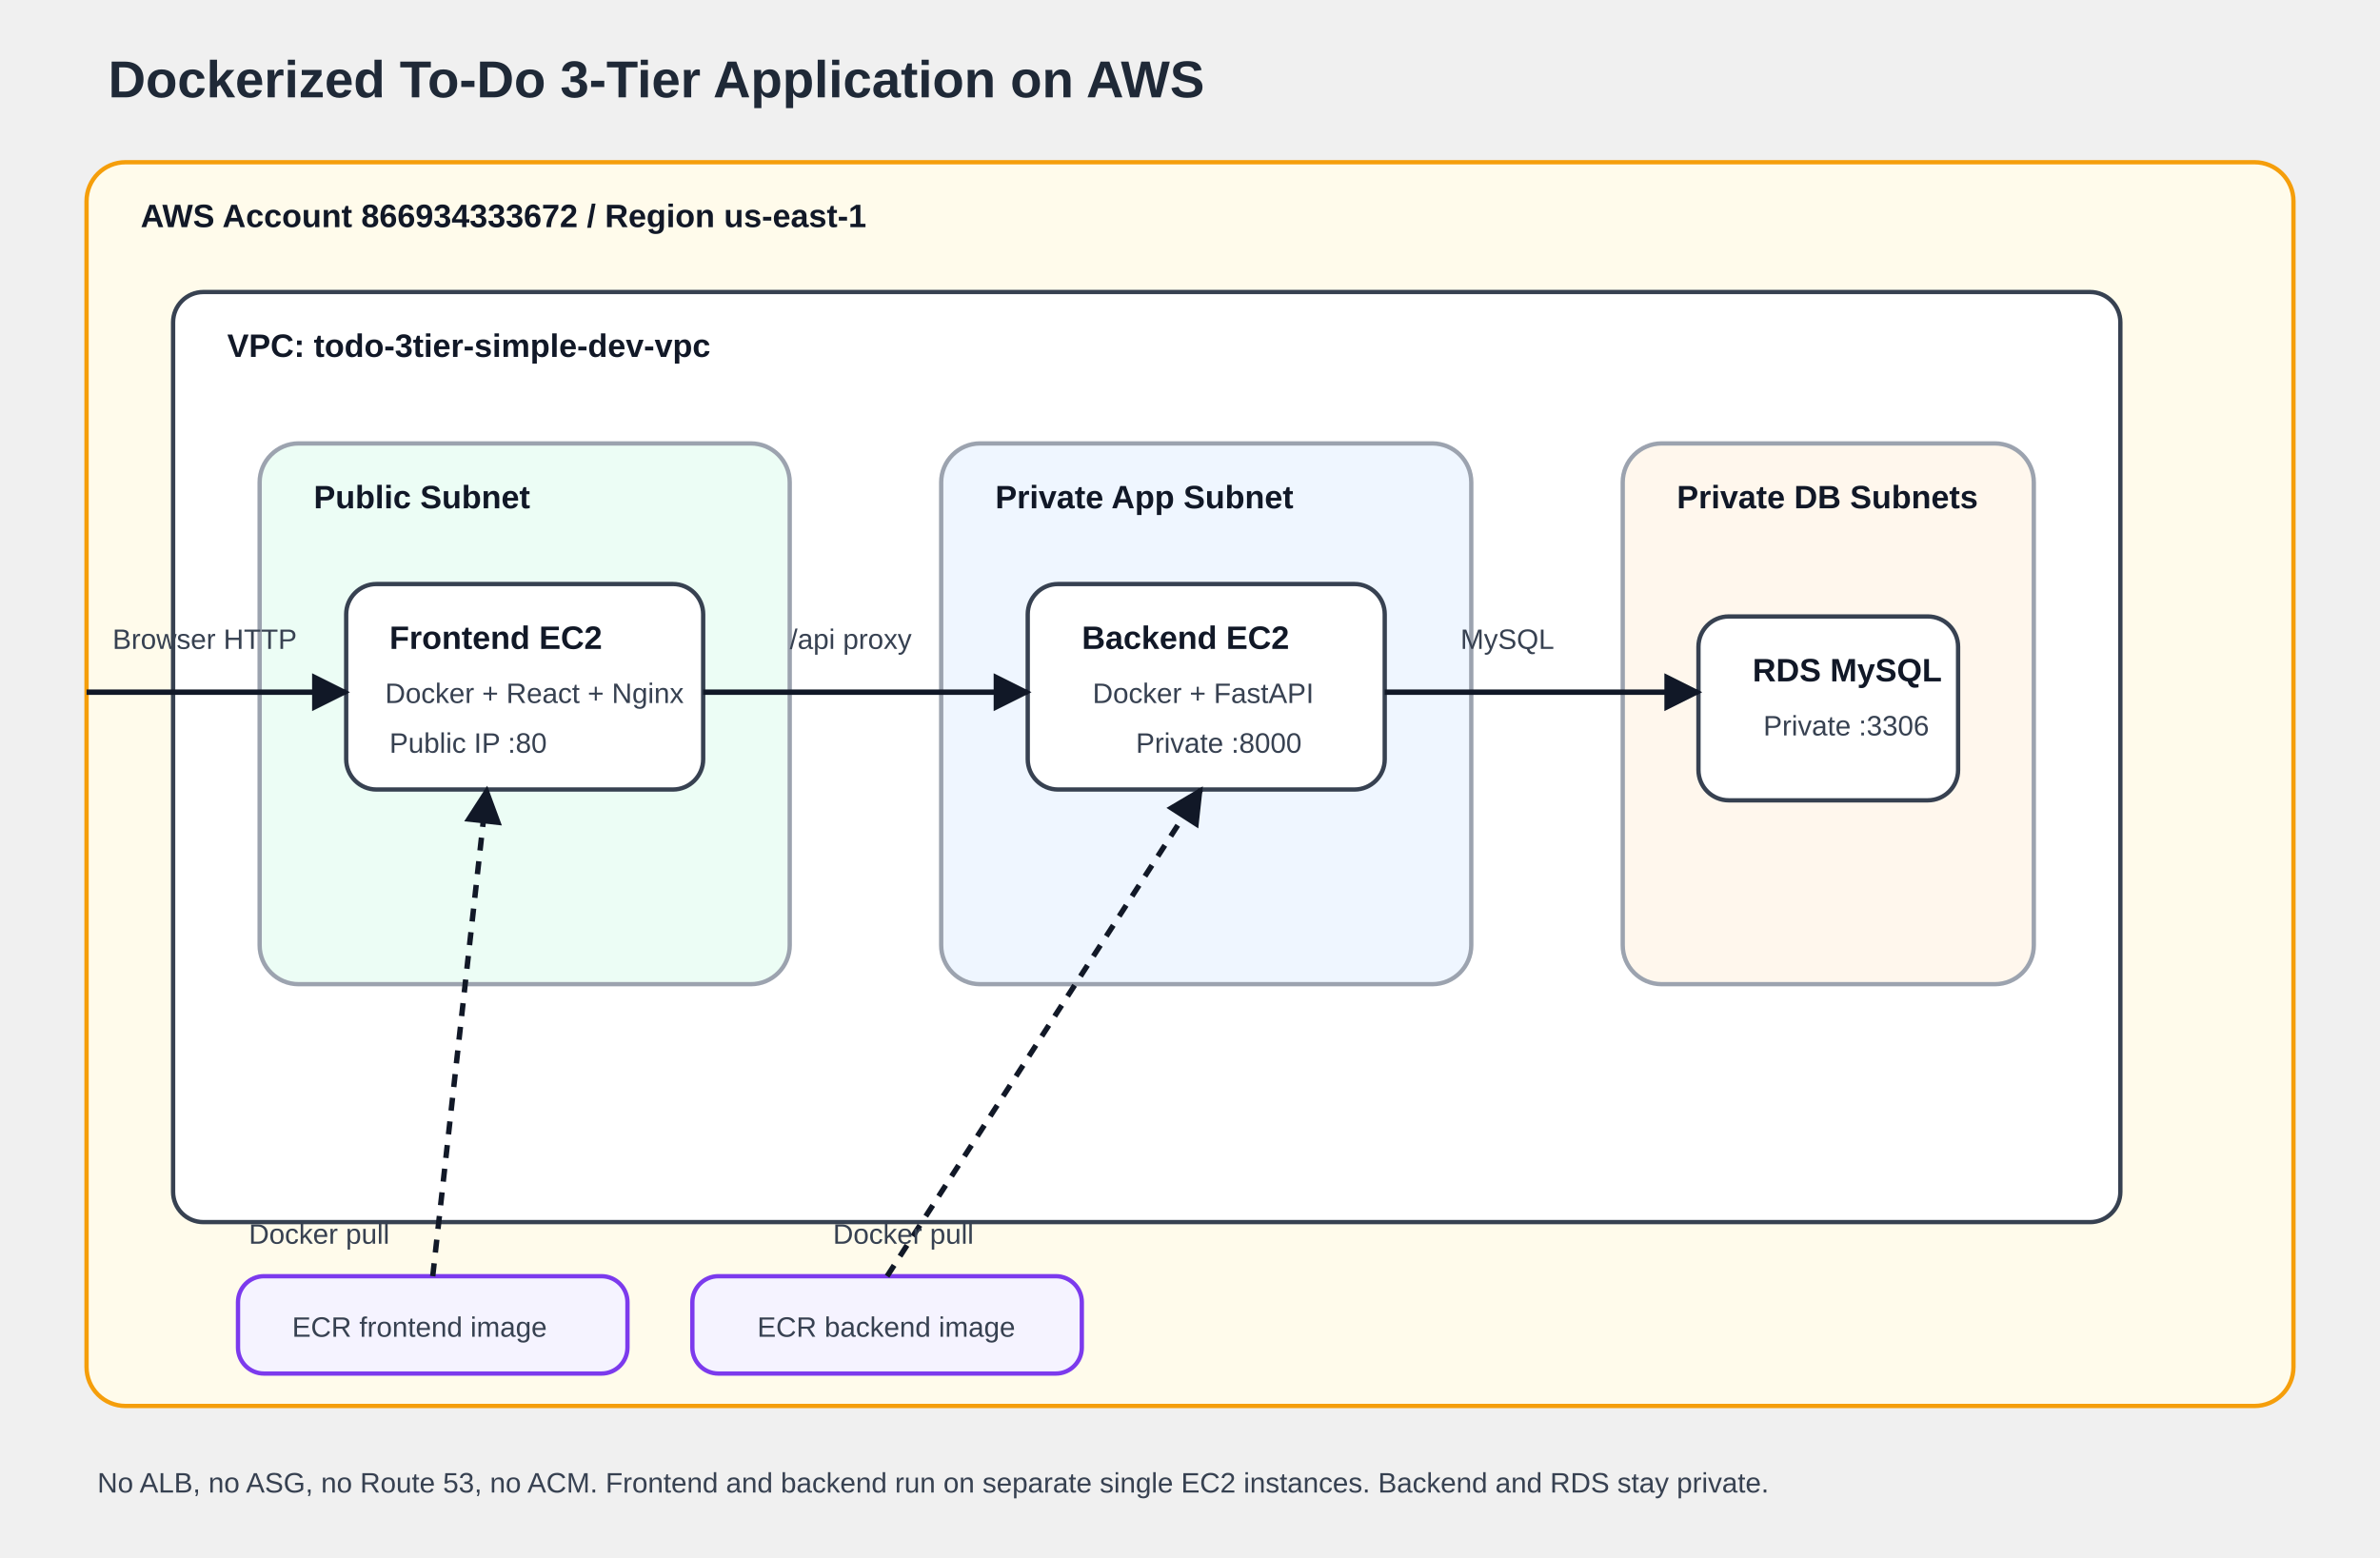
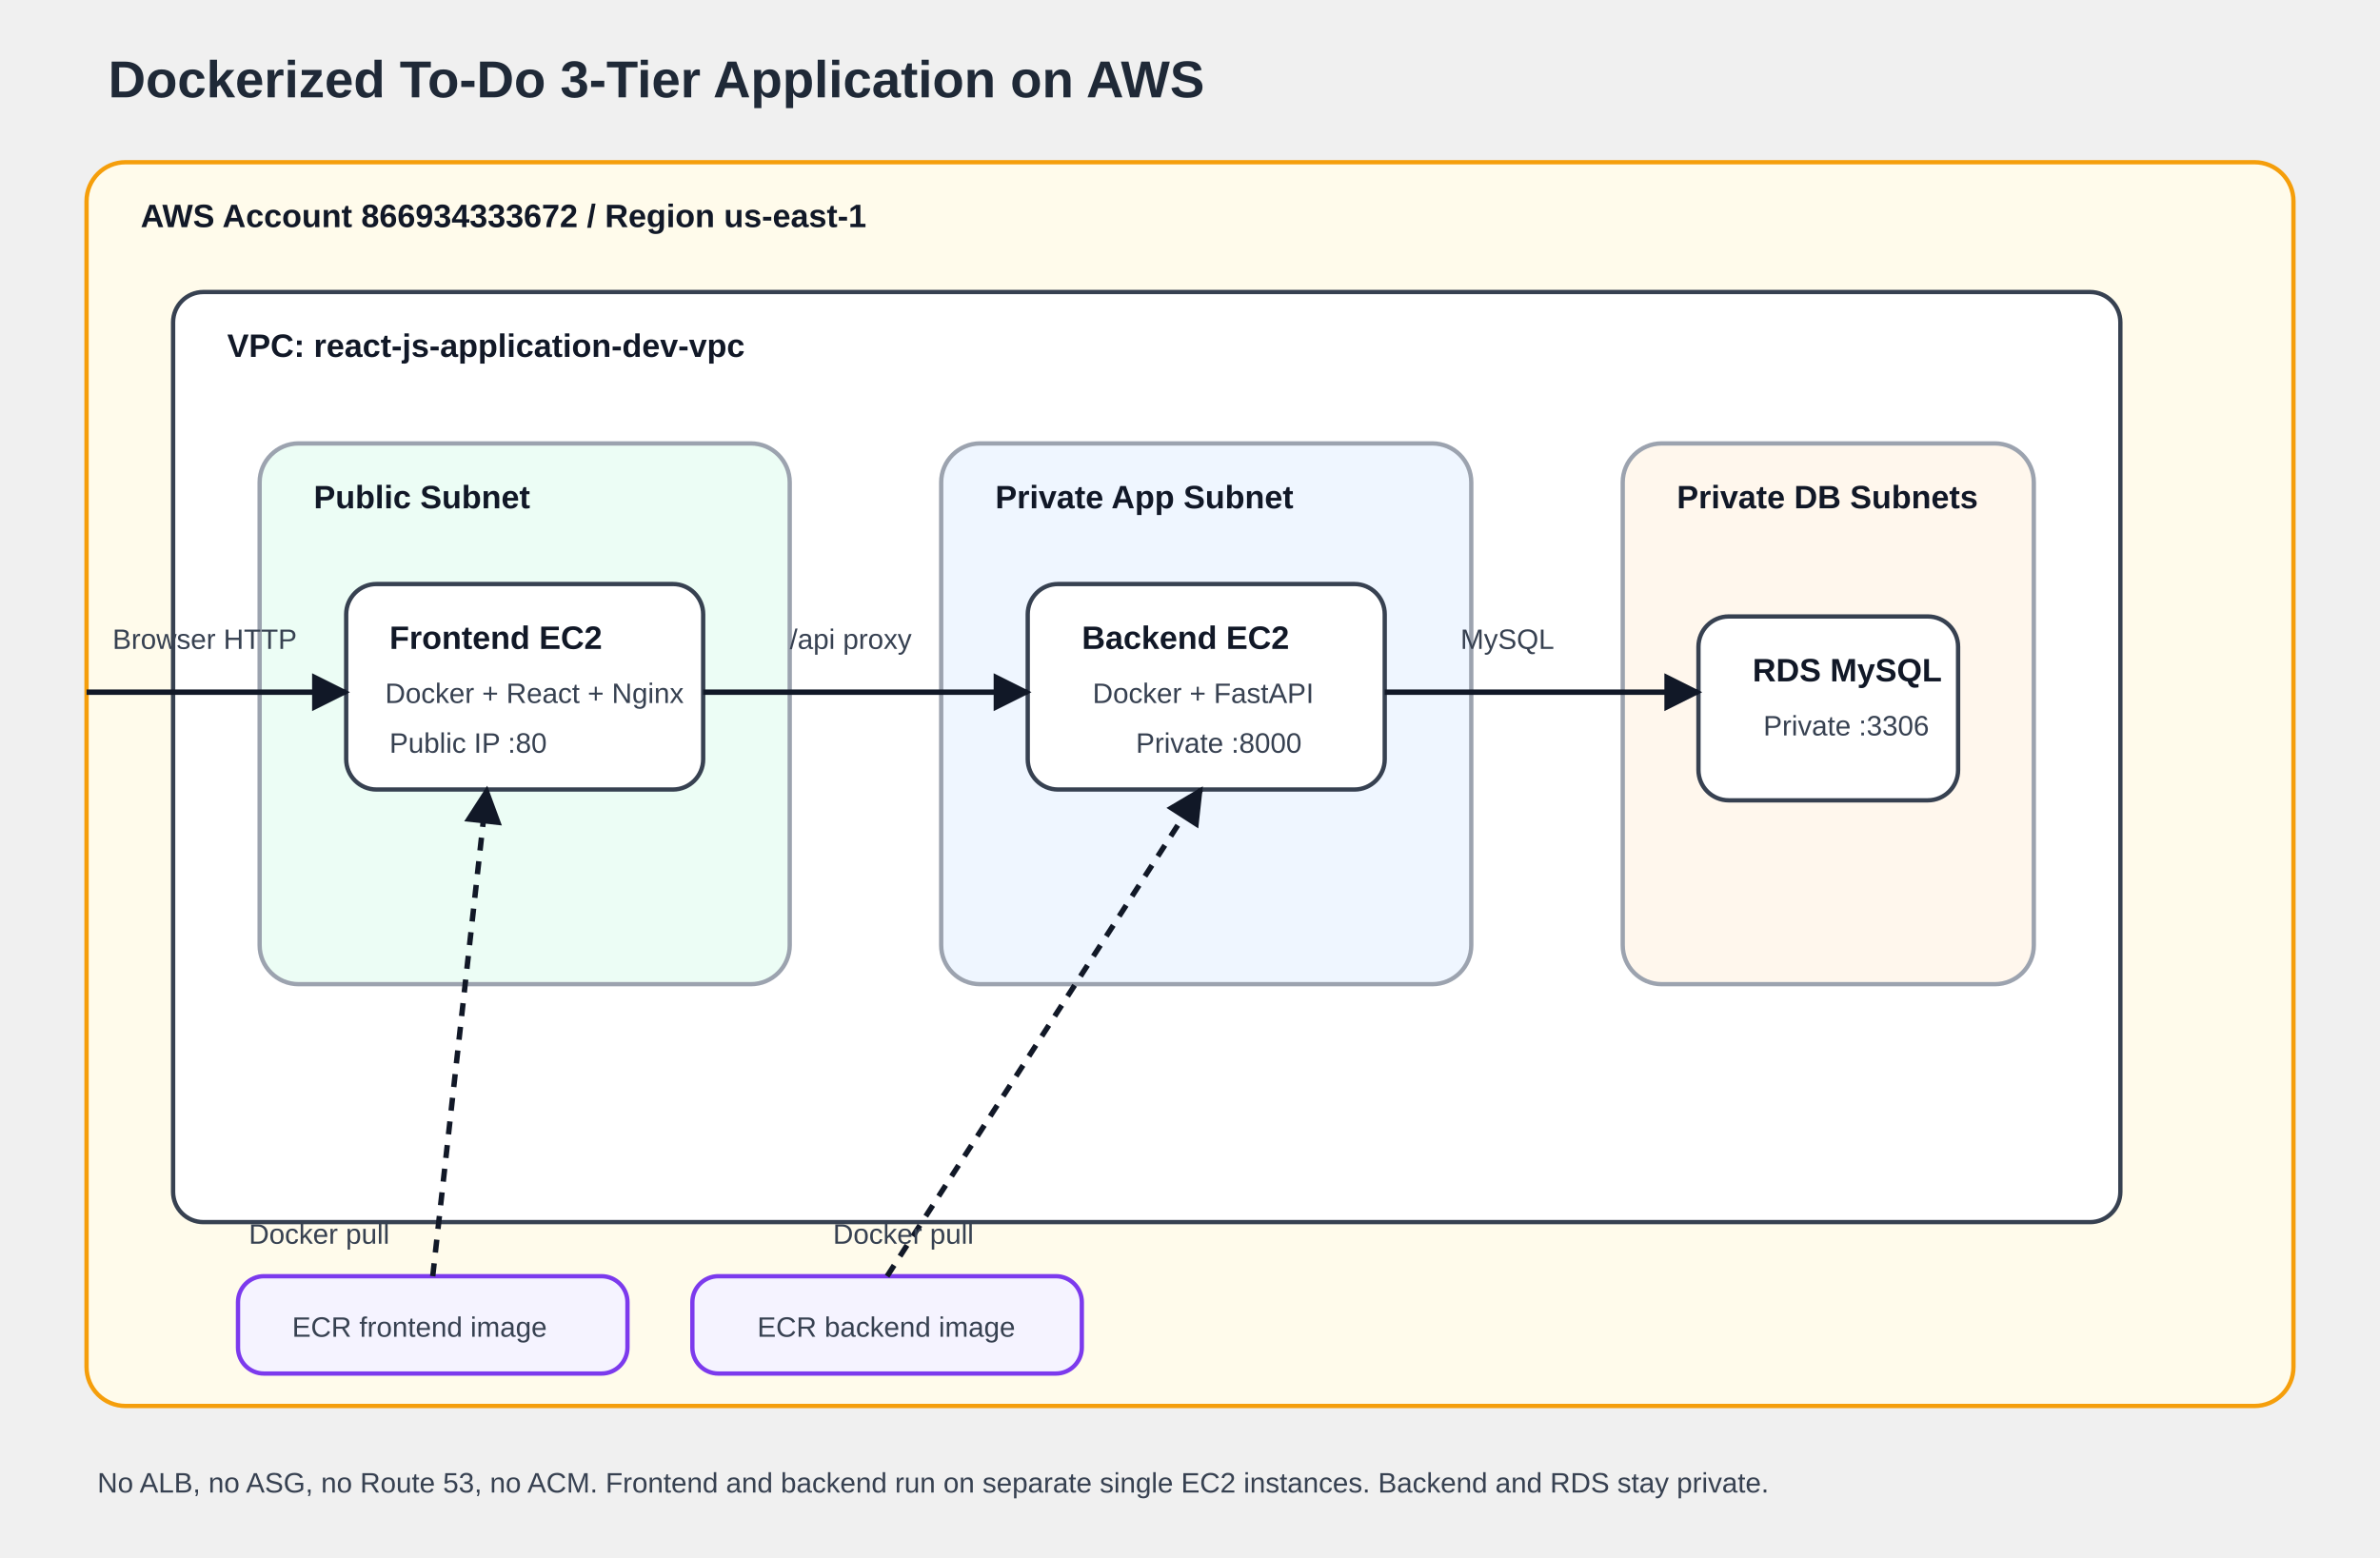
<svg xmlns="http://www.w3.org/2000/svg" width="1100" height="720" viewBox="0 0 1100 720">
  <defs>
    <style>
      .title{font:700 24px Arial;fill:#1f2937}.label{font:600 15px Arial;fill:#111827}.small{font:13px Arial;fill:#374151}.box{fill:#fff;stroke:#374151;stroke-width:2;rx:14}.subnet{fill:#f9fafb;stroke:#9ca3af;stroke-width:2;rx:18}.public{fill:#ecfdf5}.private{fill:#eff6ff}.db{fill:#fff7ed}.arrow{stroke:#111827;stroke-width:2.5;marker-end:url(#arrow)}.dash{stroke-dasharray:6 5}.aws{fill:#fffbeb;stroke:#f59e0b;stroke-width:2;rx:18}.module{fill:#f5f3ff;stroke:#7c3aed;stroke-width:2;rx:12}
    </style>
    <marker id="arrow" viewBox="0 0 10 10" refX="9" refY="5" markerWidth="7" markerHeight="7" orient="auto-start-reverse">
      <path d="M 0 0 L 10 5 L 0 10 z" fill="#111827" />
    </marker>
  </defs>
  <text x="50" y="45" class="title">Dockerized To-Do 3-Tier Application on AWS</text>
  <rect x="40" y="75" width="1020" height="575" class="aws" />
  <text x="65" y="105" class="label">AWS Account 866934333672 / Region us-east-1</text>
  <rect x="80" y="135" width="900" height="430" class="box" fill="#ffffff" />
-   <text x="105" y="165" class="label">VPC: todo-3tier-simple-dev-vpc</text>
+   <text x="105" y="165" class="label">VPC: react-js-application-dev-vpc</text>
  <rect x="120" y="205" width="245" height="250" class="subnet public" />
  <text x="145" y="235" class="label">Public Subnet</text>
  <rect x="160" y="270" width="165" height="95" class="box" />
  <text x="180" y="300" class="label">Frontend EC2</text>
  <text x="178" y="325" class="small">Docker + React + Nginx</text>
  <text x="180" y="348" class="small">Public IP :80</text>
  <rect x="435" y="205" width="245" height="250" class="subnet private" />
  <text x="460" y="235" class="label">Private App Subnet</text>
  <rect x="475" y="270" width="165" height="95" class="box" />
  <text x="500" y="300" class="label">Backend EC2</text>
  <text x="505" y="325" class="small">Docker + FastAPI</text>
  <text x="525" y="348" class="small">Private :8000</text>
  <rect x="750" y="205" width="190" height="250" class="subnet db" />
  <text x="775" y="235" class="label">Private DB Subnets</text>
  <rect x="785" y="285" width="120" height="85" class="box" />
  <text x="810" y="315" class="label">RDS MySQL</text>
  <text x="815" y="340" class="small">Private :3306</text>
  <text x="45" y="690" class="small">No ALB, no ASG, no Route 53, no ACM. Frontend and backend run on separate single EC2 instances. Backend and RDS stay private.</text>
  <rect x="110" y="590" width="180" height="45" class="module" />
  <text x="135" y="618" class="small">ECR frontend image</text>
  <rect x="320" y="590" width="180" height="45" class="module" />
  <text x="350" y="618" class="small">ECR backend image</text>
  <path class="arrow" d="M 40 320 L 160 320" />
  <text x="52" y="300" class="small">Browser HTTP</text>
  <path class="arrow" d="M 325 320 L 475 320" />
  <text x="365" y="300" class="small">/api proxy</text>
  <path class="arrow" d="M 640 320 L 785 320" />
  <text x="675" y="300" class="small">MySQL</text>
  <path class="arrow dash" d="M 200 590 L 225 365" />
  <text x="115" y="575" class="small">Docker pull</text>
  <path class="arrow dash" d="M 410 590 L 555 365" />
  <text x="385" y="575" class="small">Docker pull</text>
</svg>
